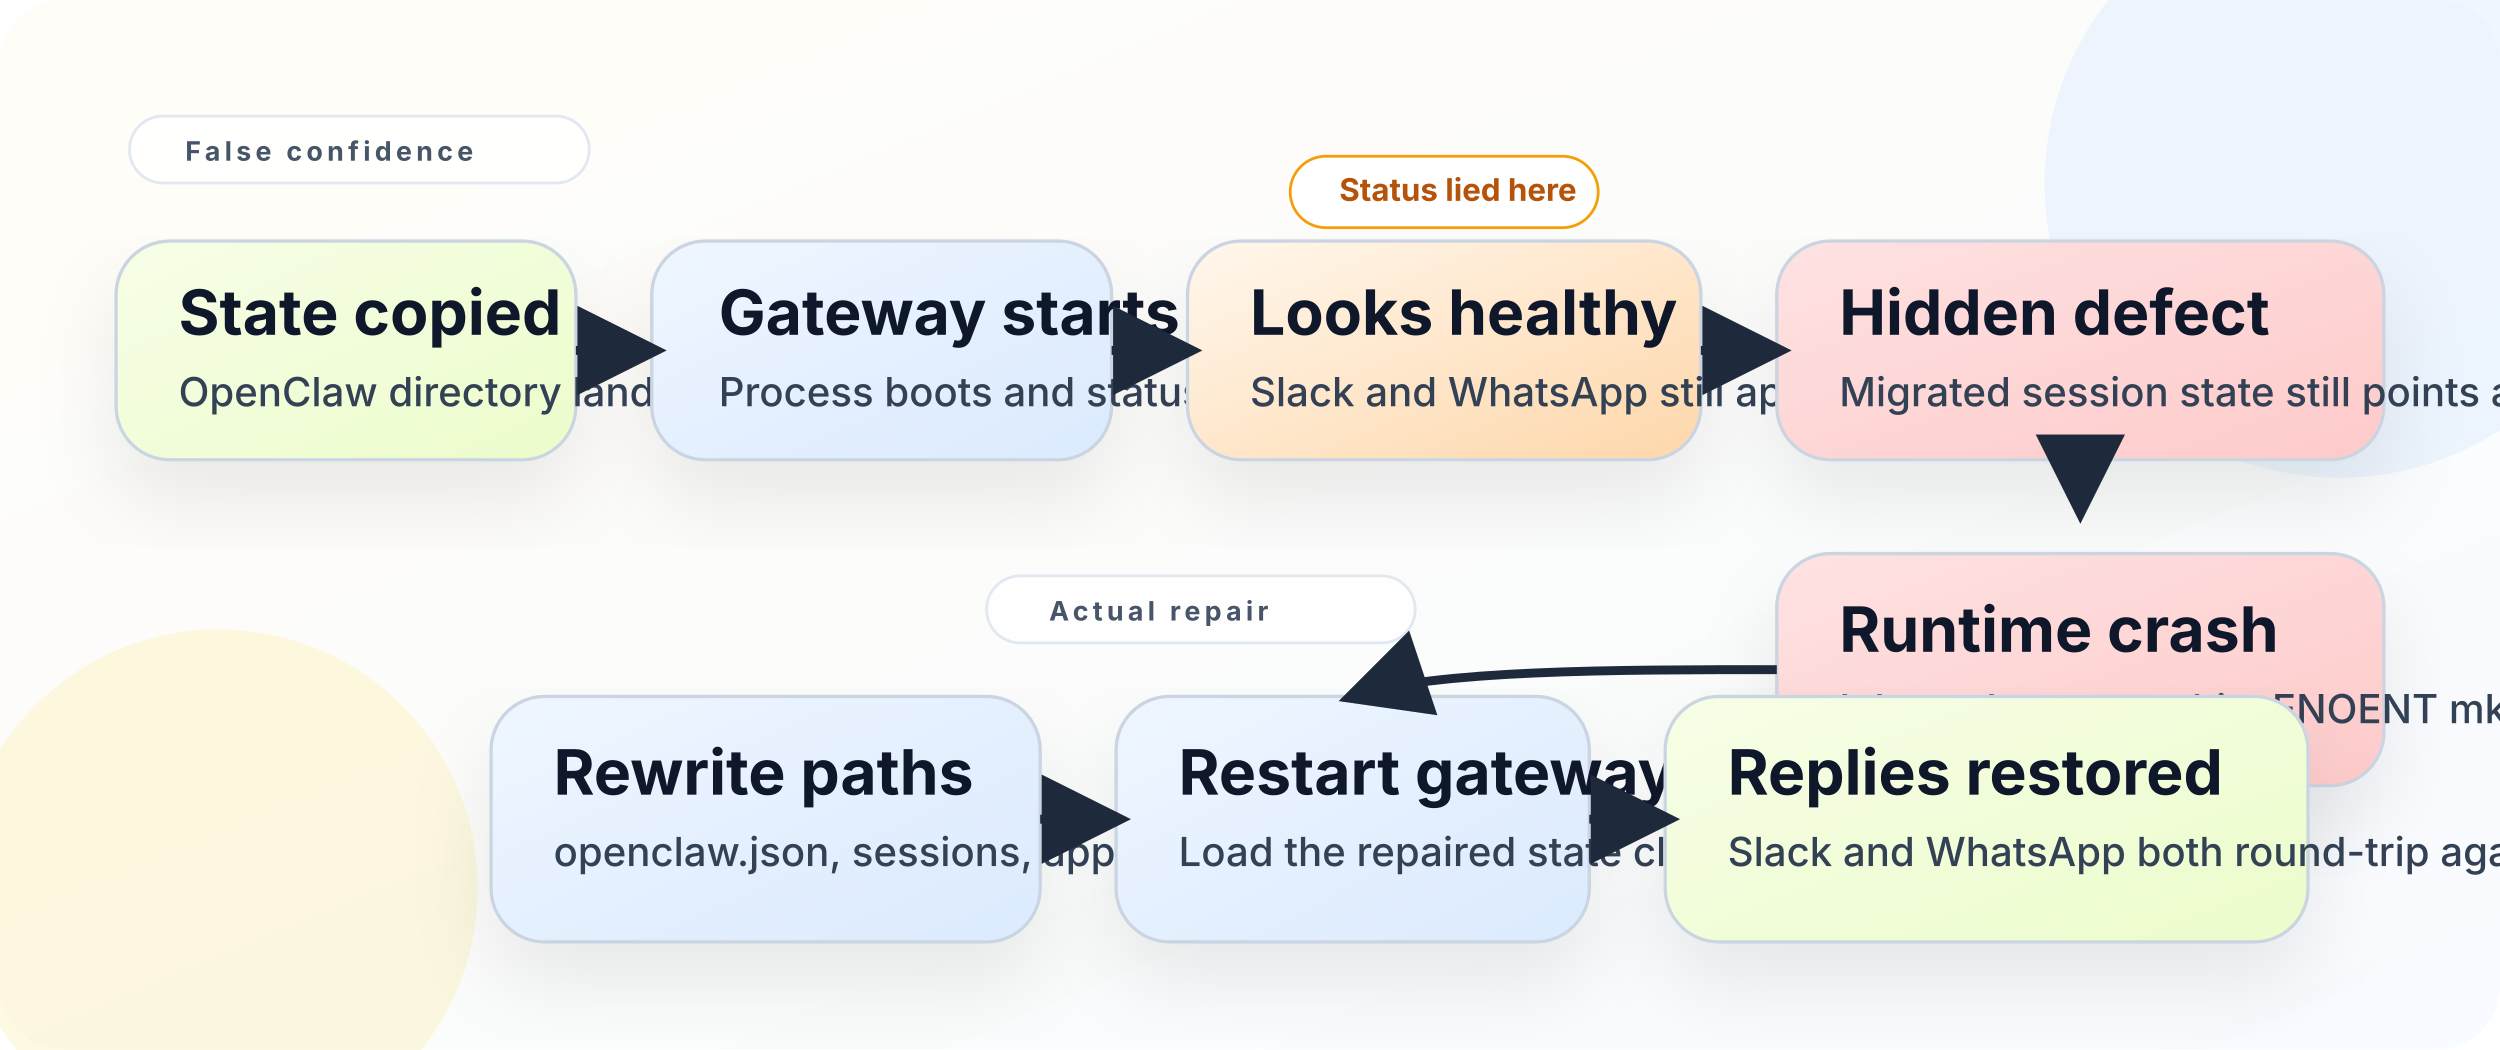
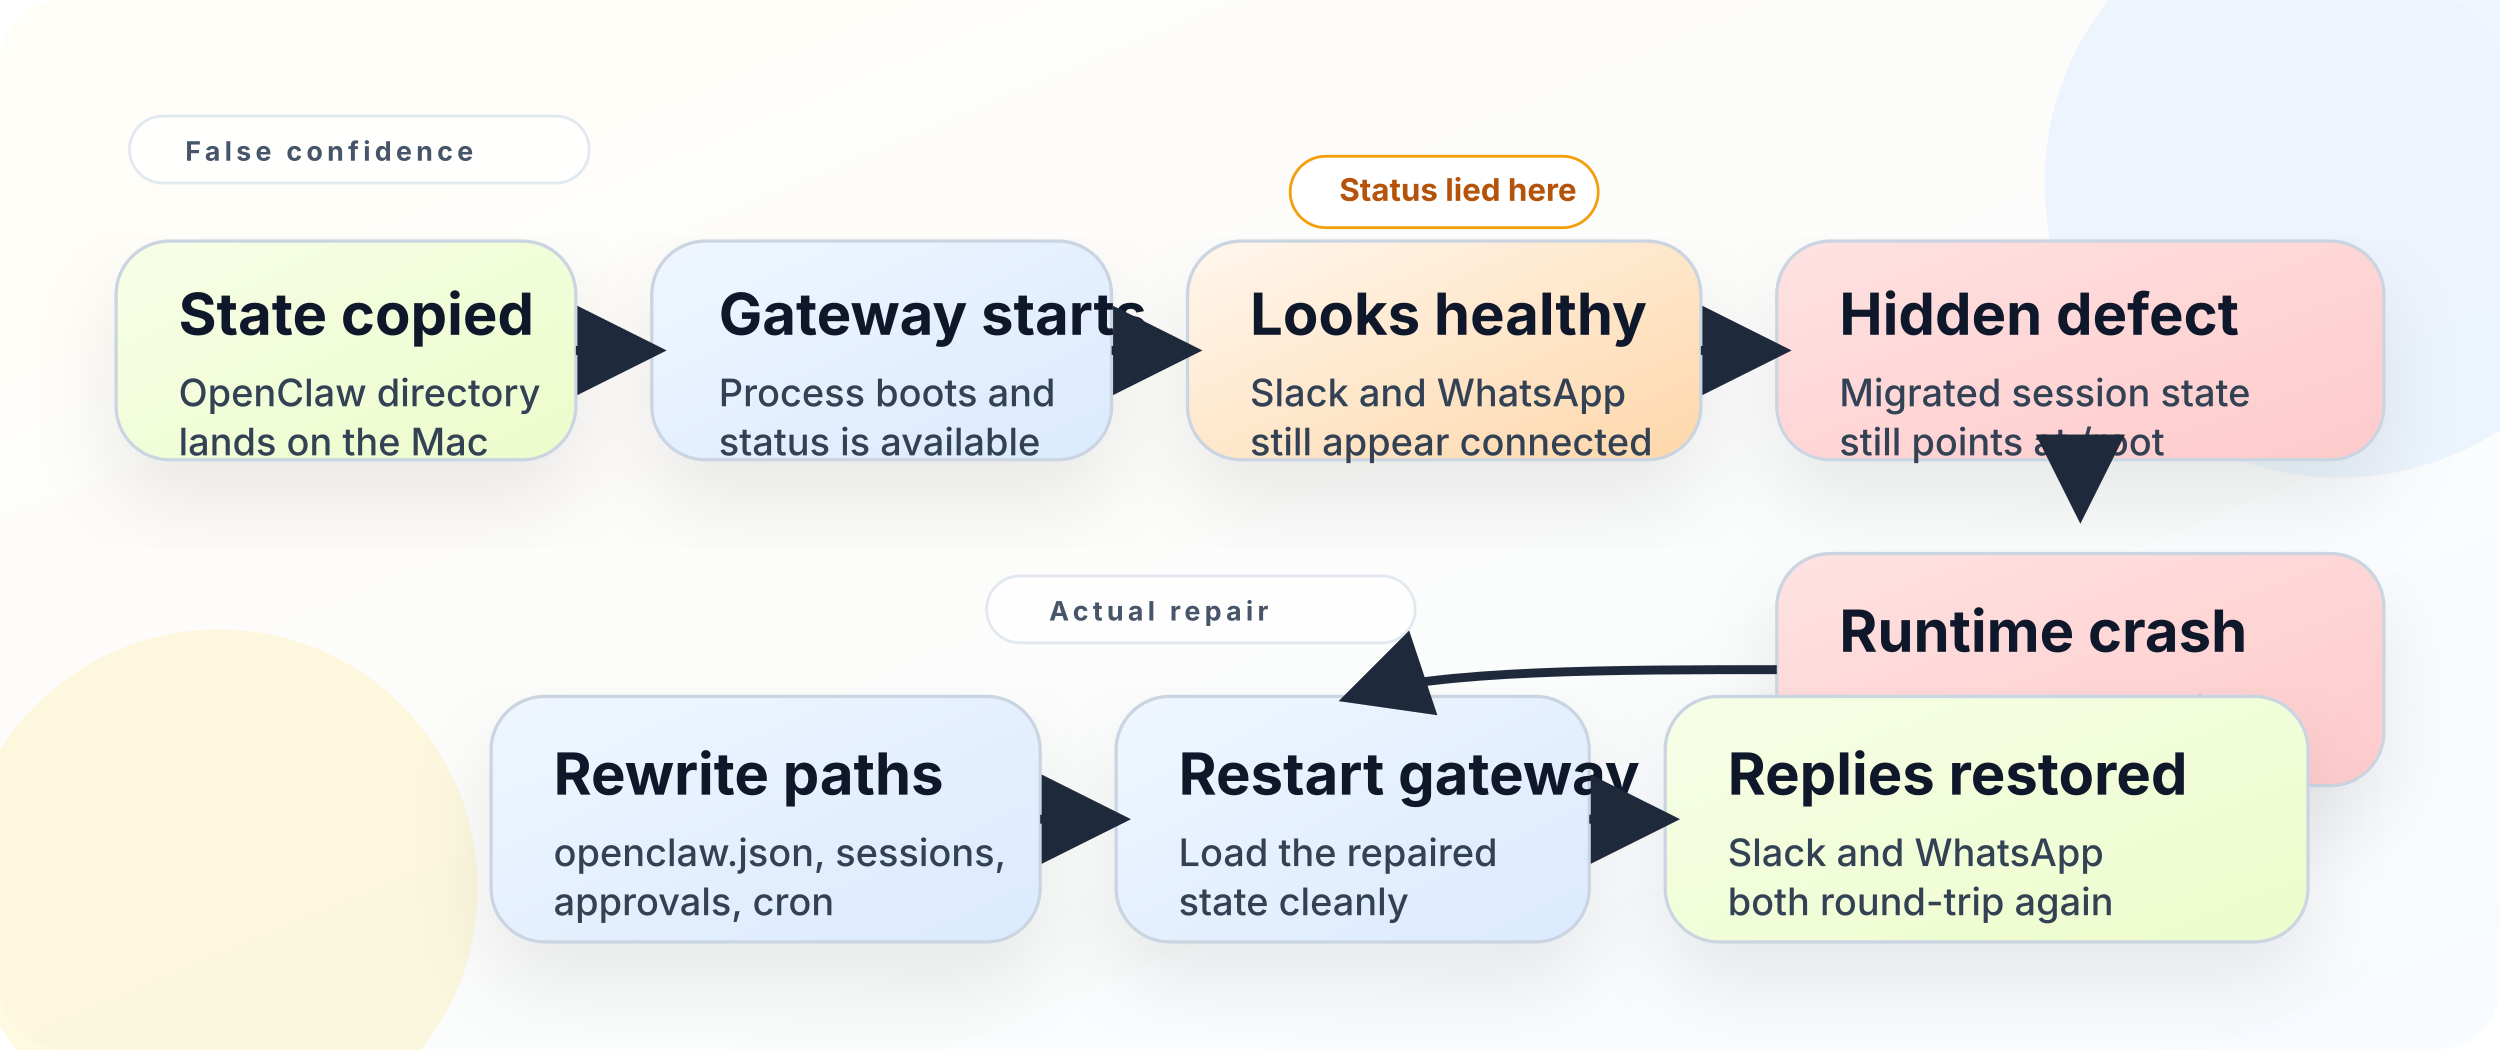
<svg xmlns="http://www.w3.org/2000/svg" width="1120" height="470" viewBox="0 0 1120 470" role="img" aria-labelledby="title desc">
  <defs>
    <linearGradient id="bg" x1="0%" y1="0%" x2="100%" y2="100%">
      <stop offset="0%" stop-color="#fffdf7" />
      <stop offset="100%" stop-color="#f8fbff" />
    </linearGradient>
    <linearGradient id="good-fill" x1="0%" y1="0%" x2="100%" y2="100%">
      <stop offset="0%" stop-color="#f7fee7" />
      <stop offset="100%" stop-color="#ecfccb" />
    </linearGradient>
    <linearGradient id="neutral-fill" x1="0%" y1="0%" x2="100%" y2="100%">
      <stop offset="0%" stop-color="#eff6ff" />
      <stop offset="100%" stop-color="#dbeafe" />
    </linearGradient>
    <linearGradient id="warn-fill" x1="0%" y1="0%" x2="100%" y2="100%">
      <stop offset="0%" stop-color="#fff7ed" />
      <stop offset="100%" stop-color="#fed7aa" />
    </linearGradient>
    <linearGradient id="bad-fill" x1="0%" y1="0%" x2="100%" y2="100%">
      <stop offset="0%" stop-color="#fee2e2" />
      <stop offset="100%" stop-color="#fecaca" />
    </linearGradient>
    <filter id="shadow" x="-20%" y="-20%" width="140%" height="160%">
      <feDropShadow dx="0" dy="18" stdDeviation="18" flood-color="#0f172a" flood-opacity="0.08" />
    </filter>
    <marker id="arrow" viewBox="0 0 12 12" refX="10" refY="6" markerWidth="10" markerHeight="10" orient="auto-start-reverse">
      <path d="M 0 0 L 12 6 L 0 12 z" fill="#1e293b" />
    </marker>
    <style>
      .band { fill: rgba(255,255,255,0.82); stroke: #e2e8f0; stroke-width: 1.25; }
      .band-label { font: 700 12px -apple-system, BlinkMacSystemFont, "Segoe UI", sans-serif; letter-spacing: 0.16em; text-transform: uppercase; fill: #475569; }
      .card { stroke: #cbd5e1; stroke-width: 1.5; }
-       .title { font: 700 28px -apple-system, BlinkMacSystemFont, "Segoe UI", sans-serif; fill: #0f172a; }
-       .body { font: 500 18px -apple-system, BlinkMacSystemFont, "Segoe UI", sans-serif; fill: #334155; }
+       .title { font: 700 26px -apple-system, BlinkMacSystemFont, "Segoe UI", sans-serif; fill: #0f172a; }
+       .body { font: 500 17px -apple-system, BlinkMacSystemFont, "Segoe UI", sans-serif; fill: #334155; }
      .meta { font: 600 15px -apple-system, BlinkMacSystemFont, "Segoe UI", sans-serif; fill: #475569; }
      .line { stroke: #1e293b; stroke-width: 4; fill: none; marker-end: url(#arrow); }
      .note-pill { fill: rgba(255,255,255,0.96); stroke: #f59e0b; stroke-width: 1.25; }
      .note-text { font: 700 14px -apple-system, BlinkMacSystemFont, "Segoe UI", sans-serif; fill: #b45309; }
    </style>
  </defs>
  <rect width="1120" height="470" rx="28" fill="url(#bg)" />
  <circle cx="1048" cy="82" r="132" fill="#dbeafe" opacity="0.45" />
  <circle cx="98" cy="398" r="116" fill="#fde68a" opacity="0.26" />
  <rect class="band" x="58" y="52" width="206" height="30" rx="15" />
  <text class="band-label" x="83" y="72">False confidence</text>
  <rect class="band" x="442" y="258" width="192" height="30" rx="15" />
  <text class="band-label" x="470" y="278">Actual repair</text>
  <rect class="card" x="52" y="108" width="206" height="98" rx="24" fill="url(#good-fill)" filter="url(#shadow)" />
  <text class="title" x="80" y="150">State copied</text>
-   <text class="body" x="80" y="182">OpenClaw directory lands on the Mac</text>
+   <text class="body" x="80" y="182">
+     <tspan x="80" dy="0">OpenClaw directory</tspan>
+     <tspan x="80" dy="22">lands on the Mac</tspan>
+   </text>
  <rect class="card" x="292" y="108" width="206" height="98" rx="24" fill="url(#neutral-fill)" filter="url(#shadow)" />
  <text class="title" x="322" y="150">Gateway starts</text>
-   <text class="body" x="322" y="182">Process boots and status is available</text>
+   <text class="body" x="322" y="182">
+     <tspan x="322" dy="0">Process boots and</tspan>
+     <tspan x="322" dy="22">status is available</tspan>
+   </text>
  <rect class="card" x="532" y="108" width="230" height="98" rx="24" fill="url(#warn-fill)" filter="url(#shadow)" />
  <text class="title" x="560" y="150">Looks healthy</text>
-   <text class="body" x="560" y="182">Slack and WhatsApp still appear connected</text>
+   <text class="body" x="560" y="182">
+     <tspan x="560" dy="0">Slack and WhatsApp</tspan>
+     <tspan x="560" dy="22">still appear connected</tspan>
+   </text>
  <rect class="note-pill" x="578" y="70" width="138" height="32" rx="16" />
  <text class="note-text" x="600" y="90">Status lied here</text>
  <rect class="card" x="796" y="108" width="272" height="98" rx="24" fill="url(#bad-fill)" filter="url(#shadow)" />
  <text class="title" x="824" y="150">Hidden defect</text>
-   <text class="body" x="824" y="182">Migrated session state still points at /root</text>
+   <text class="body" x="824" y="182">
+     <tspan x="824" dy="0">Migrated session state</tspan>
+     <tspan x="824" dy="22">still points at /root</tspan>
+   </text>
  <rect class="card" x="796" y="248" width="272" height="104" rx="24" fill="url(#bad-fill)" filter="url(#shadow)" />
  <text class="title" x="824" y="292">Runtime crash</text>
-   <text class="body" x="824" y="324">Inbound message hits ENOENT mkdir '/root'</text>
+   <text class="body" x="824" y="324">
+     <tspan x="824" dy="0">Inbound message hits</tspan>
+     <tspan x="824" dy="22">ENOENT mkdir '/root'</tspan>
+   </text>
  <rect class="card" x="220" y="312" width="246" height="110" rx="24" fill="url(#neutral-fill)" filter="url(#shadow)" />
  <text class="title" x="248" y="356">Rewrite paths</text>
-   <text class="body" x="248" y="388">openclaw.json, sessions, approvals, cron</text>
+   <text class="body" x="248" y="388">
+     <tspan x="248" dy="0">openclaw.json, sessions,</tspan>
+     <tspan x="248" dy="22">approvals, cron</tspan>
+   </text>
  <rect class="card" x="500" y="312" width="212" height="110" rx="24" fill="url(#neutral-fill)" filter="url(#shadow)" />
  <text class="title" x="528" y="356">Restart gateway</text>
-   <text class="body" x="528" y="388">Load the repaired state cleanly</text>
+   <text class="body" x="528" y="388">
+     <tspan x="528" dy="0">Load the repaired</tspan>
+     <tspan x="528" dy="22">state cleanly</tspan>
+   </text>
  <rect class="card" x="746" y="312" width="288" height="110" rx="24" fill="url(#good-fill)" filter="url(#shadow)" />
  <text class="title" x="774" y="356">Replies restored</text>
-   <text class="body" x="774" y="388">Slack and WhatsApp both round-trip again</text>
+   <text class="body" x="774" y="388">
+     <tspan x="774" dy="0">Slack and WhatsApp</tspan>
+     <tspan x="774" dy="22">both round-trip again</tspan>
+   </text>
  <path class="line" d="M 258 157 C 270 157, 280 157, 292 157" />
  <path class="line" d="M 498 157 C 510 157, 520 157, 532 157" />
  <path class="line" d="M 762 157 C 776 157, 784 157, 796 157" />
  <path class="line" d="M 932 206 L 932 228" />
  <path class="line" d="M 796 300 C 724 300, 642 300, 606 312" />
  <path class="line" d="M 466 367 C 478 367, 488 367, 500 367" />
  <path class="line" d="M 712 367 C 724 367, 734 367, 746 367" />
</svg>
